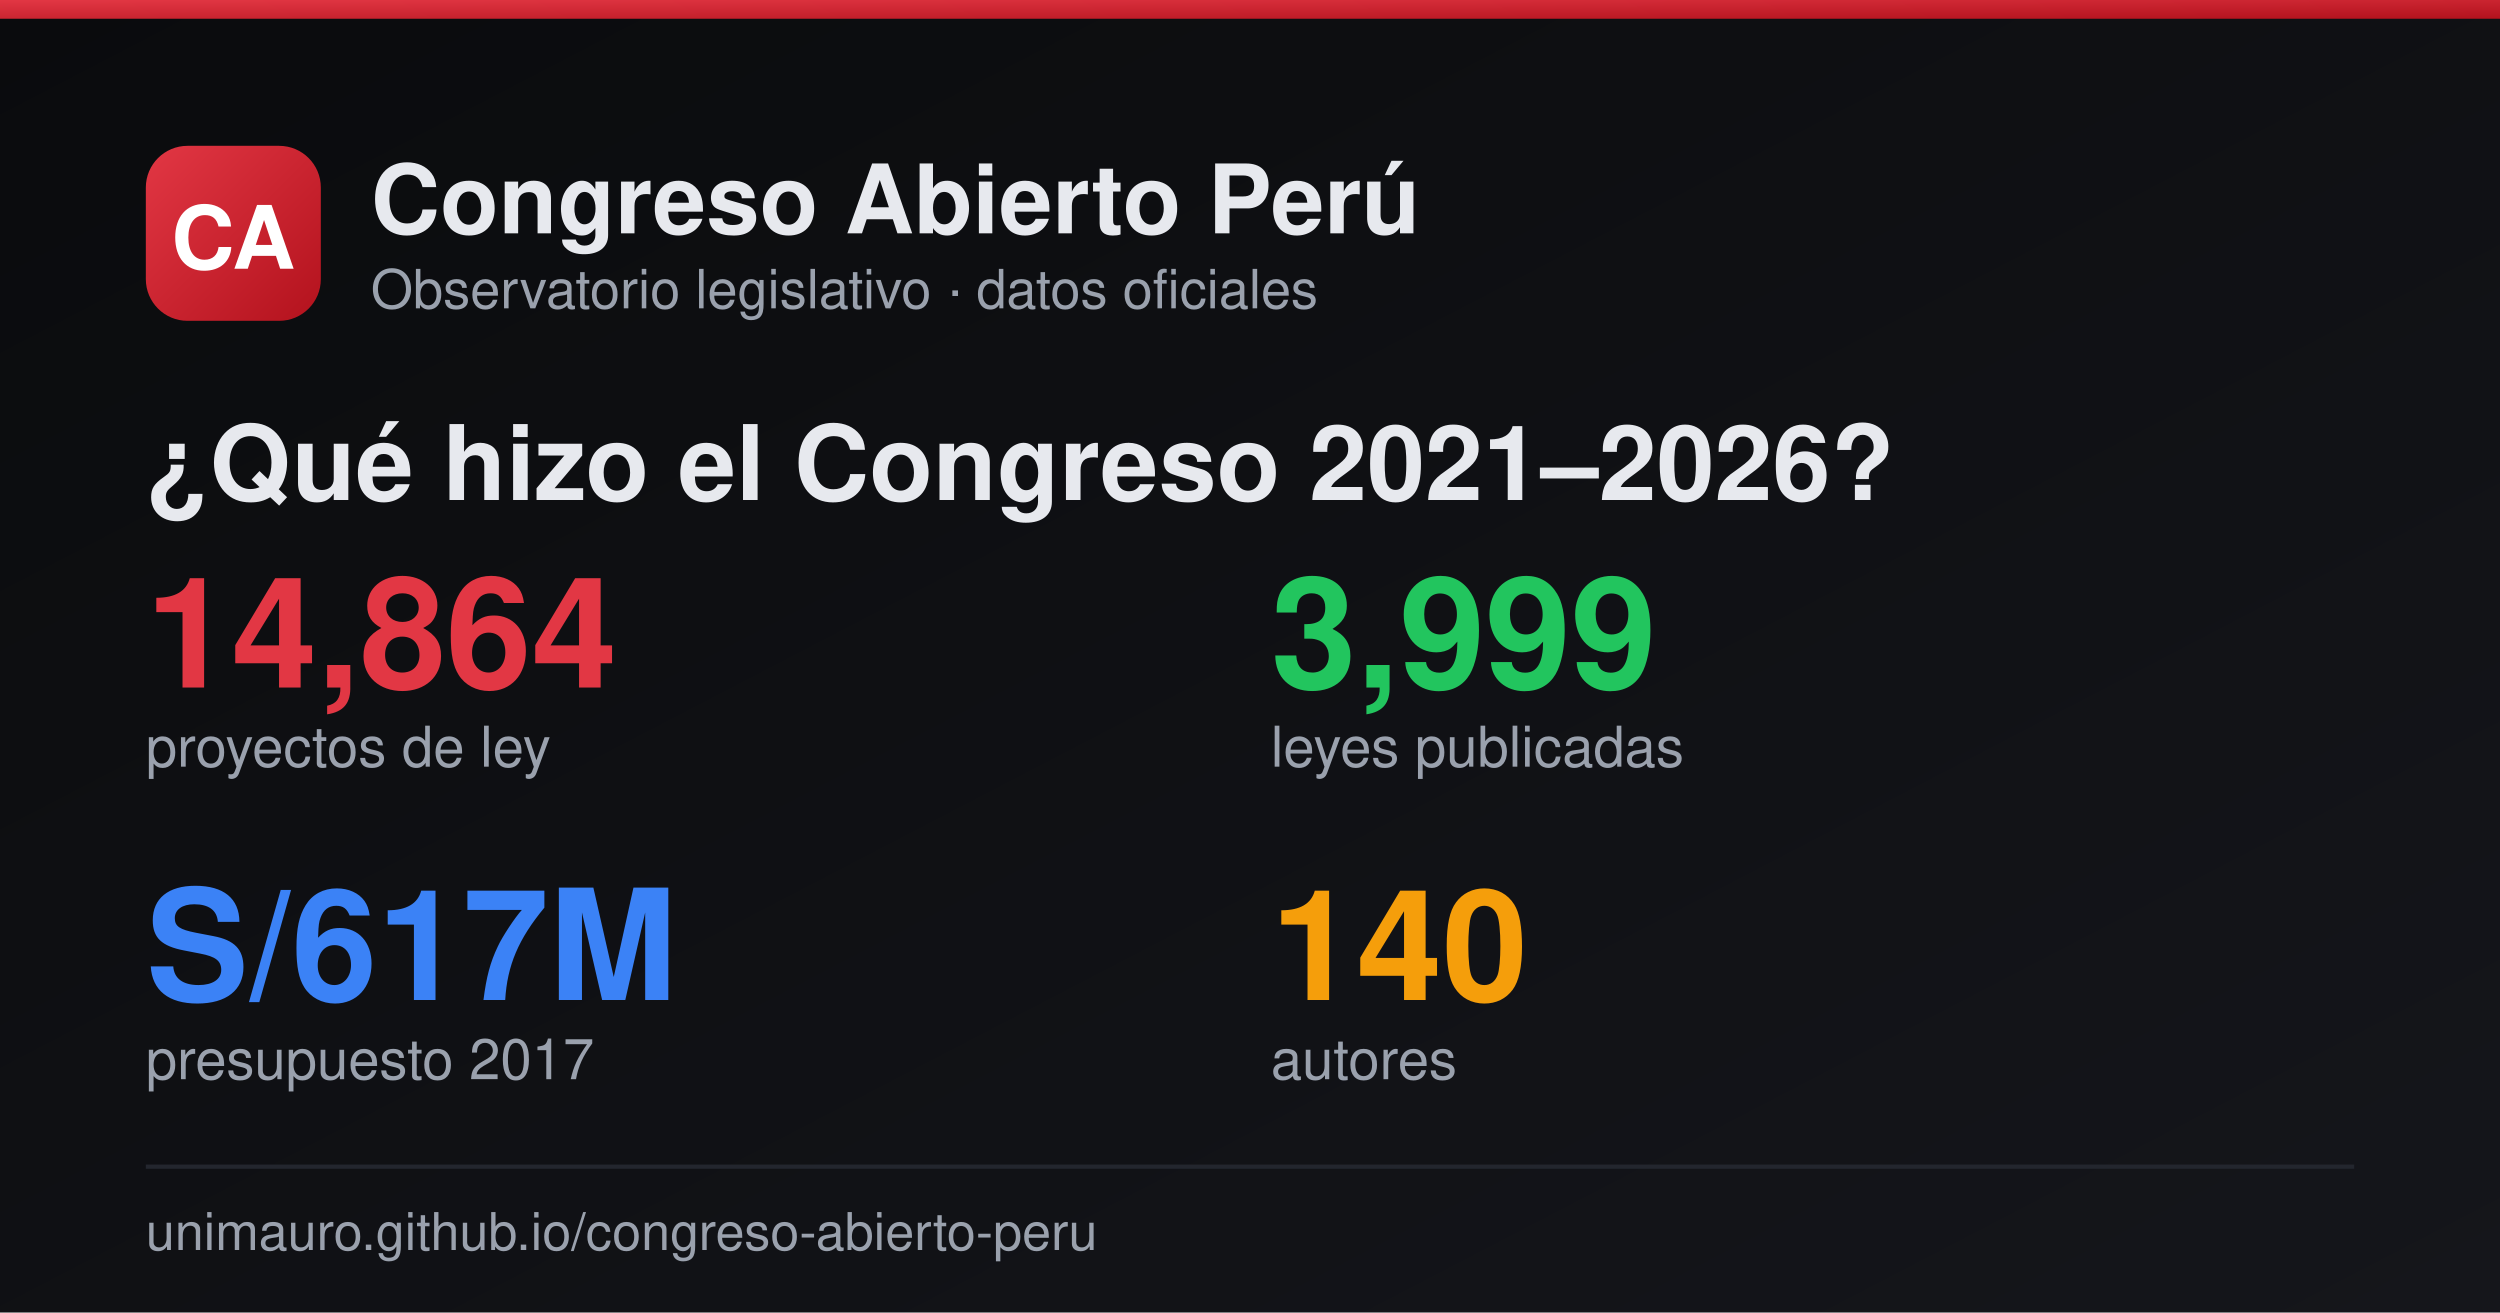
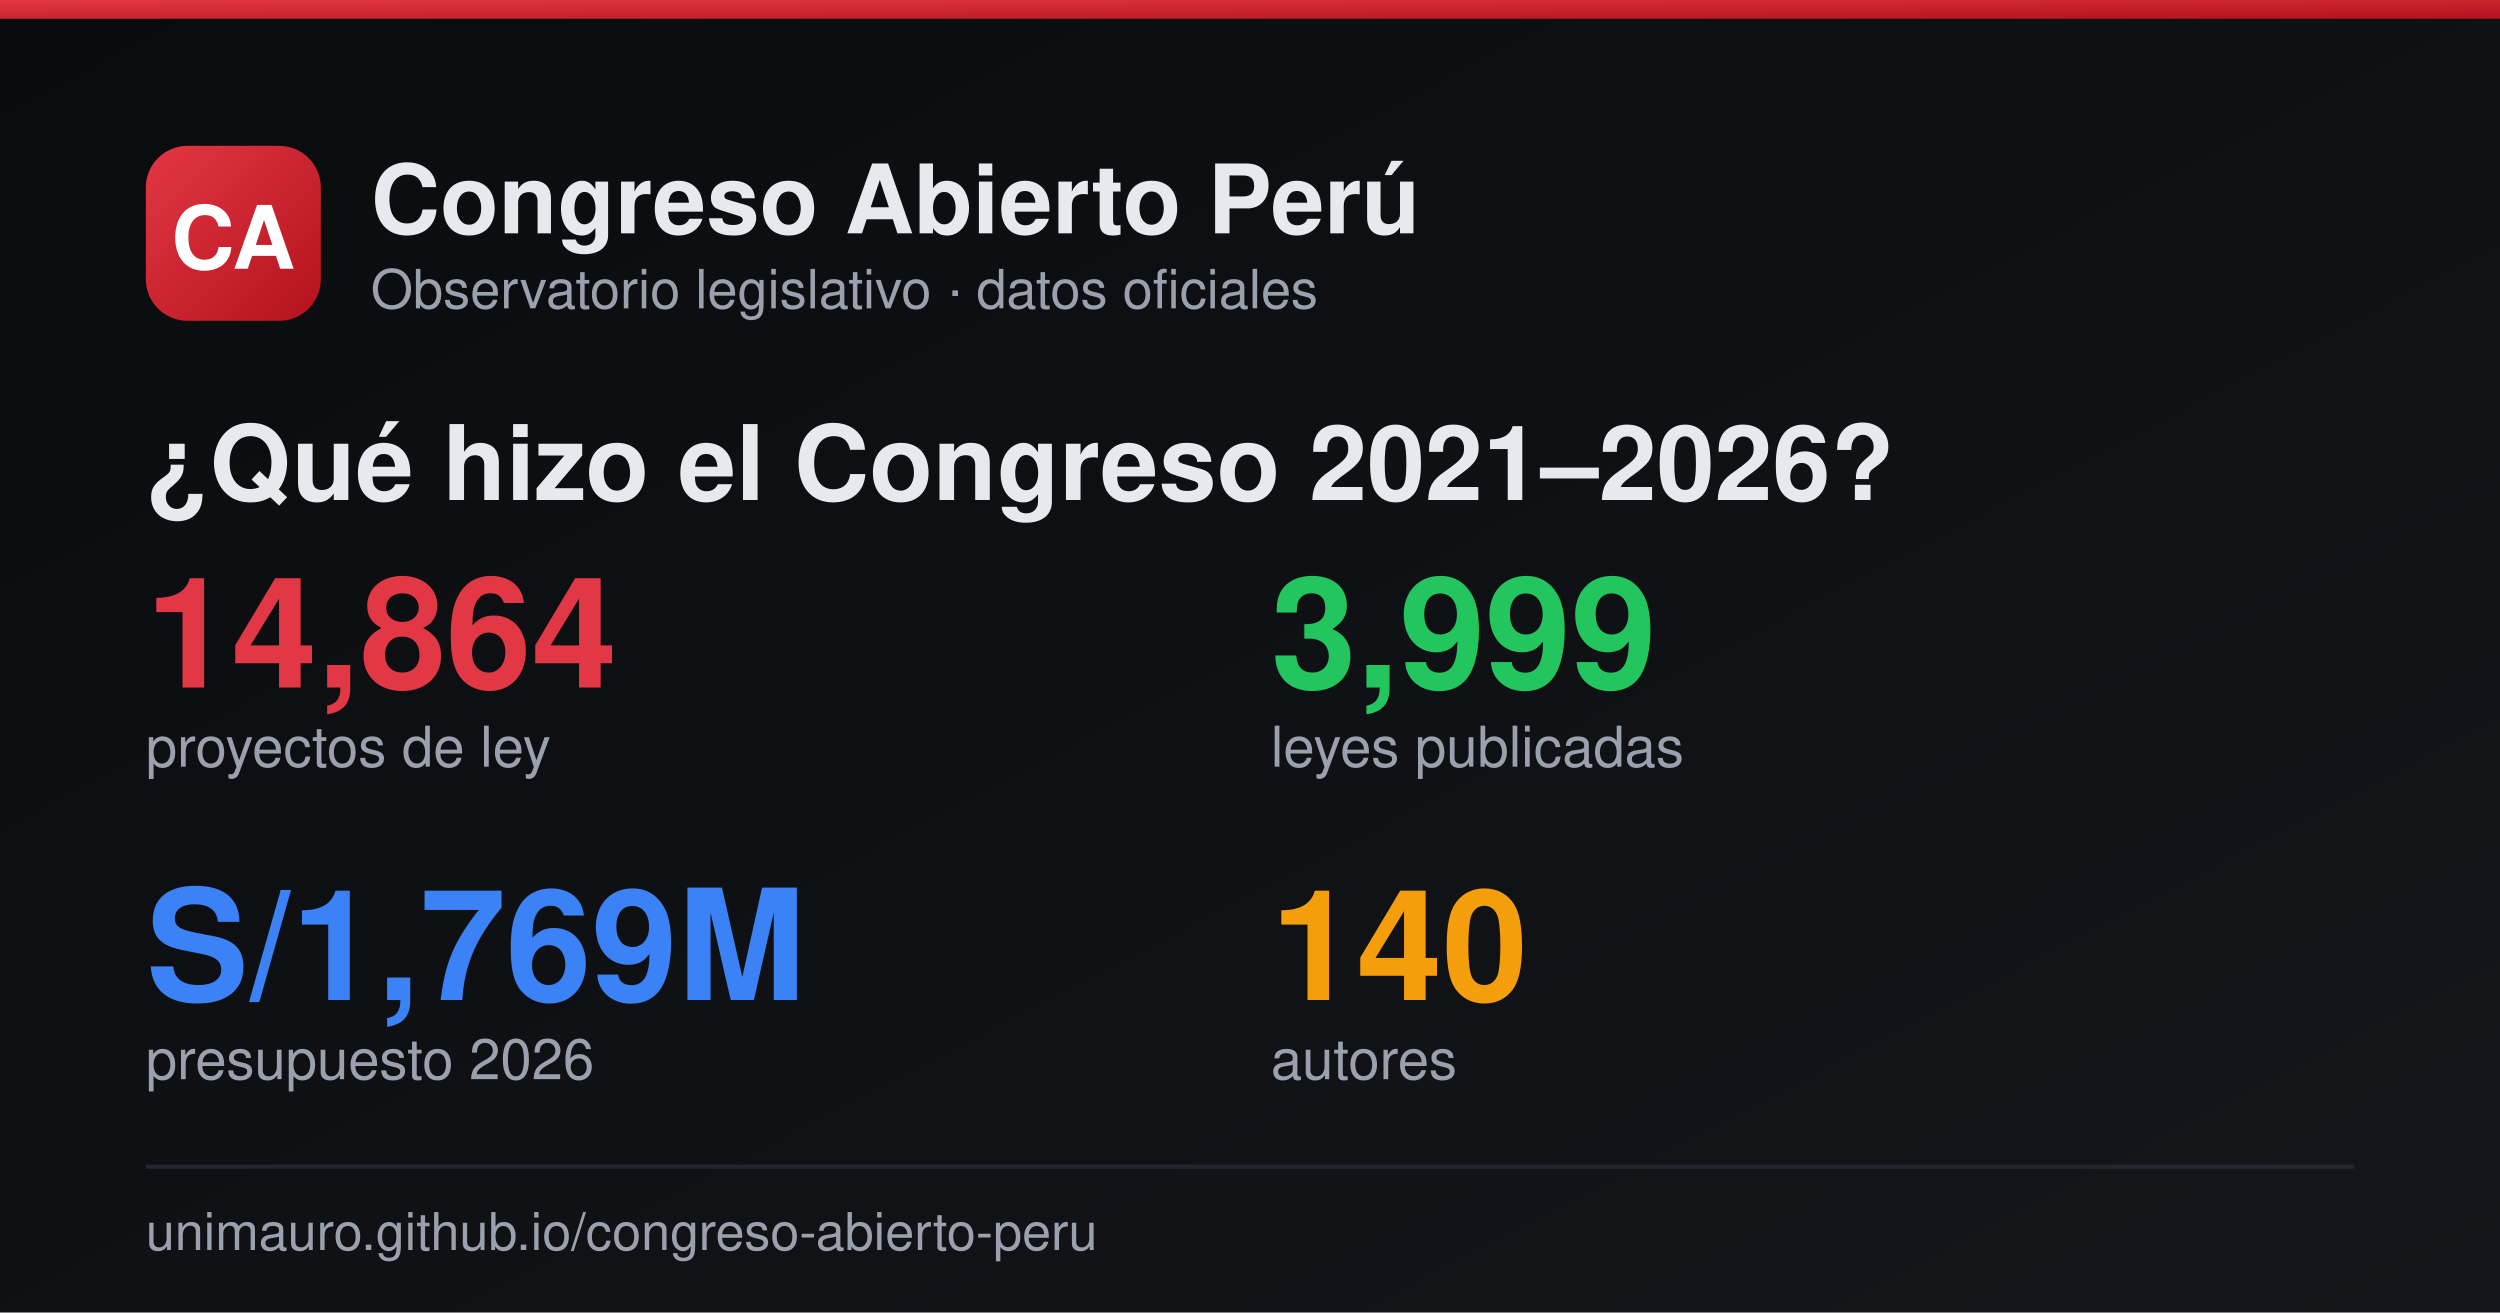
<svg xmlns="http://www.w3.org/2000/svg" width="1200" height="630" viewBox="0 0 1200 630">
  <defs>
    <linearGradient id="bg" x1="0" y1="0" x2="1" y2="1">
      <stop offset="0" stop-color="#0a0b0d" />
      <stop offset="1" stop-color="#15161b" />
    </linearGradient>
    <linearGradient id="logo" x1="0" y1="0" x2="1" y2="1">
      <stop offset="0" stop-color="#e23744" />
      <stop offset="1" stop-color="#b3121d" />
    </linearGradient>
  </defs>
  <rect width="1200" height="630" fill="url(#bg)" />
  <rect x="0" y="0" width="1200" height="9" fill="url(#logo)" />
  <rect x="70" y="70" width="84" height="84" rx="20" fill="url(#logo)" />
  <text x="112" y="129" fill="#fff" font-size="42" font-weight="800" font-family="Helvetica,Arial" text-anchor="middle">CA</text>
  <text x="178" y="112" fill="#e7e9ee" font-size="46" font-weight="800" font-family="Helvetica,Arial">Congreso Abierto Perú</text>
  <text x="178" y="148" fill="#9aa1ad" font-size="26" font-family="Helvetica,Arial">Observatorio legislativo · datos oficiales</text>
  <text x="70" y="240" fill="#e7e9ee" font-size="50" font-weight="800" font-family="Helvetica,Arial">¿Qué hizo el Congreso 2021–2026?</text>
  <text x="70" y="330" fill="#e23744" font-size="74" font-weight="800" font-family="Helvetica,Arial">14,864</text>
  <text x="70" y="368" fill="#9aa1ad" font-size="27" font-family="Helvetica,Arial">proyectos de ley</text>
  <text x="610" y="330" fill="#22c55e" font-size="74" font-weight="800" font-family="Helvetica,Arial">3,999</text>
  <text x="610" y="368" fill="#9aa1ad" font-size="27" font-family="Helvetica,Arial">leyes publicadas</text>
-   <text x="70" y="480" fill="#3b82f6" font-size="74" font-weight="800" font-family="Helvetica,Arial">S/617M</text>
-   <text x="70" y="518" fill="#9aa1ad" font-size="27" font-family="Helvetica,Arial">presupuesto 2017</text>
+   <text x="70" y="480" fill="#3b82f6" font-size="74" font-weight="800" font-family="Helvetica,Arial">S/1,769M</text>
+   <text x="70" y="518" fill="#9aa1ad" font-size="27" font-family="Helvetica,Arial">presupuesto 2026</text>
  <text x="610" y="480" fill="#f59e0b" font-size="74" font-weight="800" font-family="Helvetica,Arial">140</text>
  <text x="610" y="518" fill="#9aa1ad" font-size="27" font-family="Helvetica,Arial">autores</text>
  <line x1="70" y1="560" x2="1130" y2="560" stroke="#23262e" stroke-width="2" />
  <text x="70" y="600" fill="#9aa1ad" font-size="25" font-family="Helvetica,Arial">unimauro.github.io/congreso-abierto-peru</text>
</svg>
